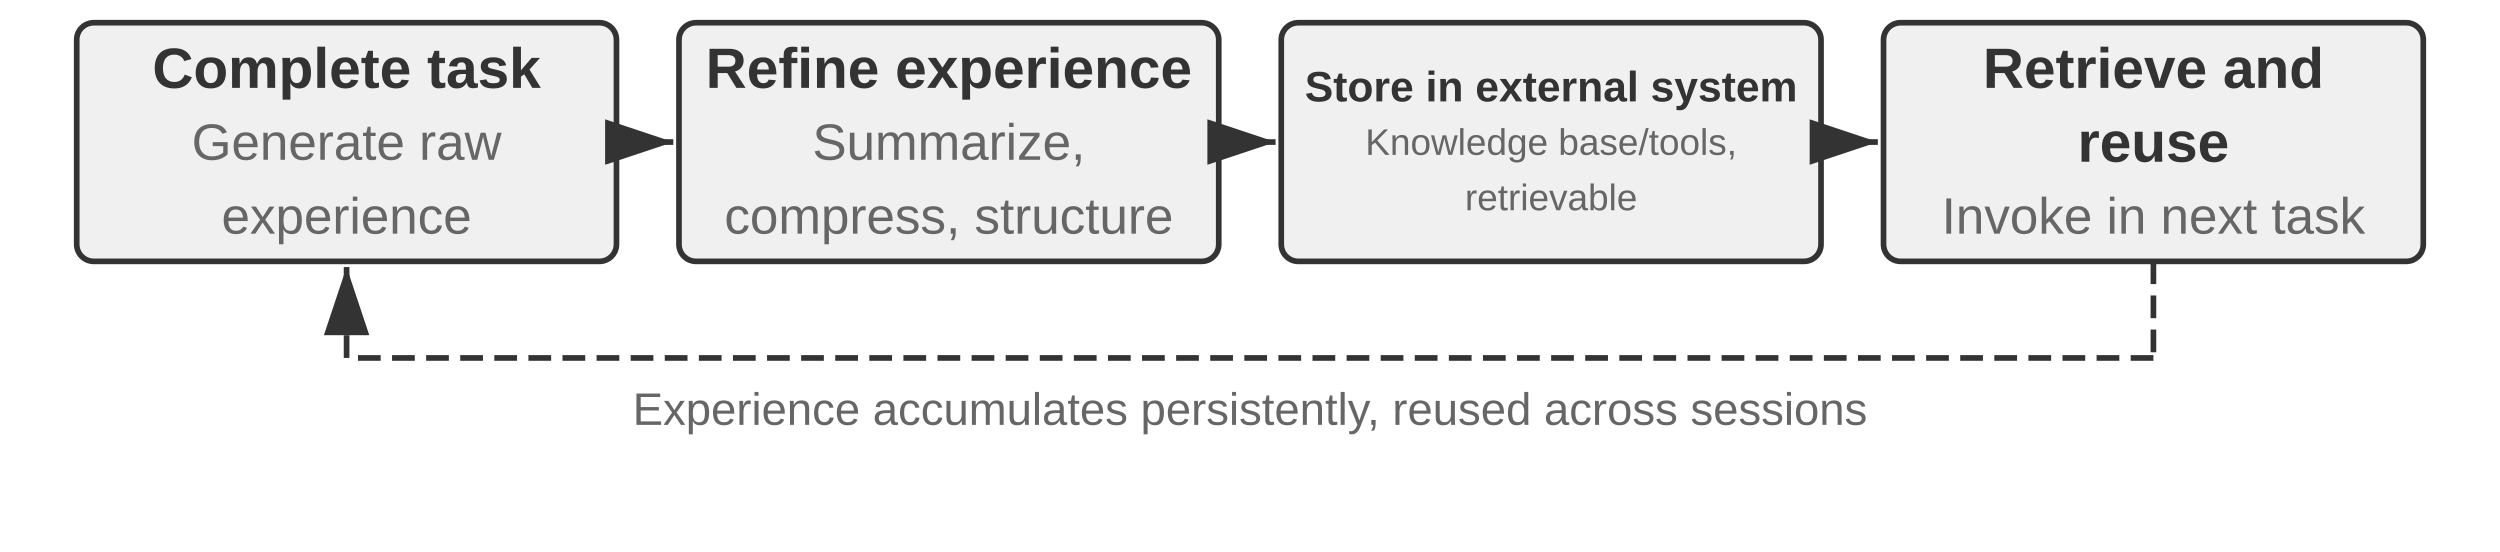
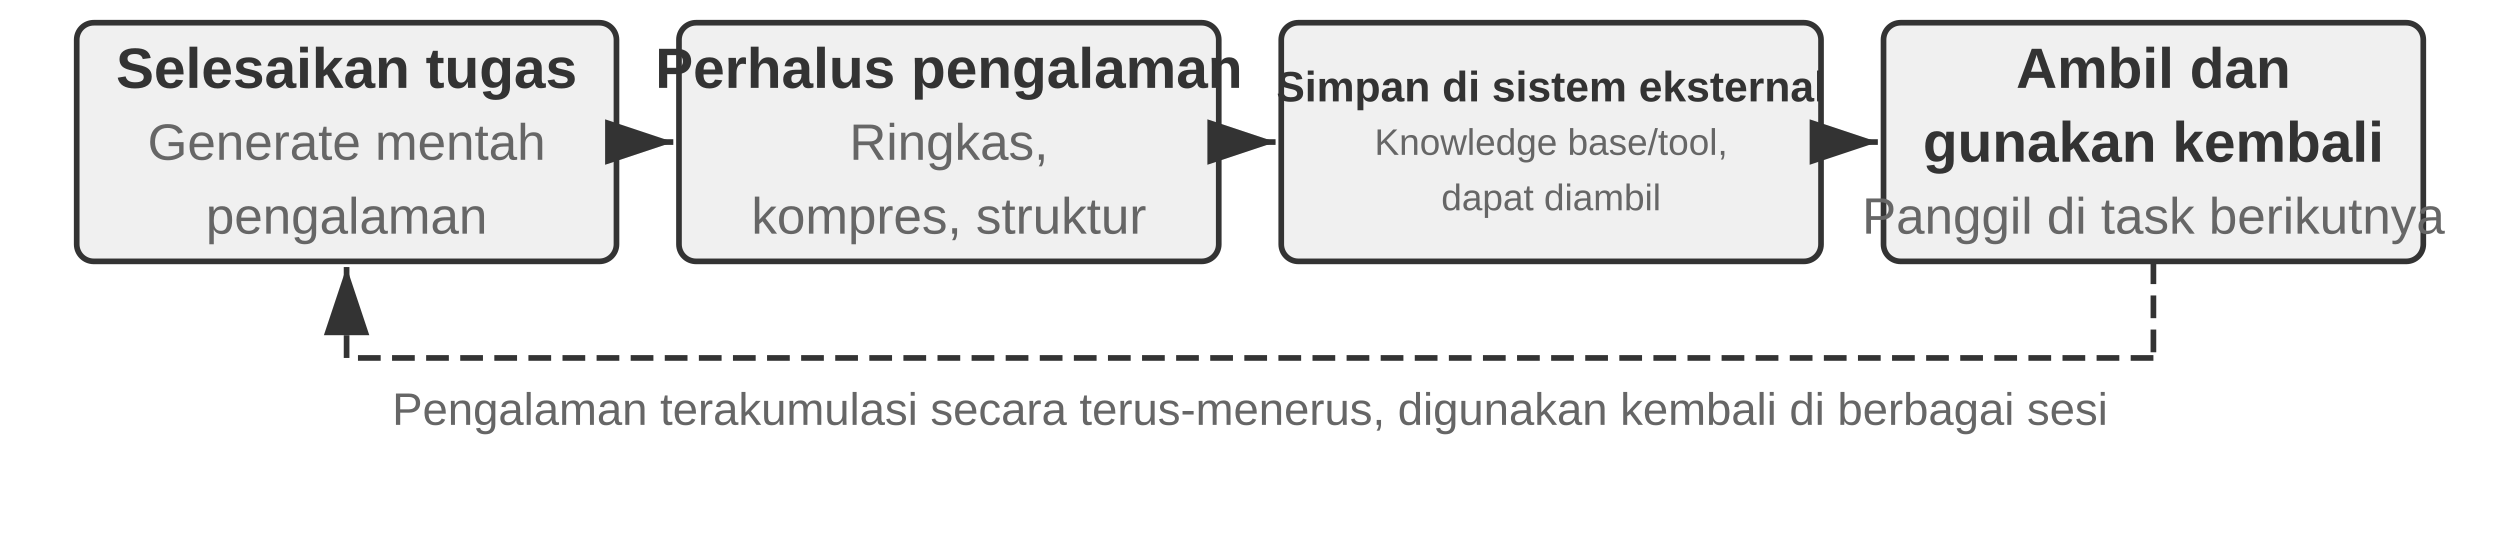
<svg xmlns="http://www.w3.org/2000/svg" viewBox="0 40 880 194" width="880" height="194" style="background:#ffffff">
  <defs>
    <marker id="ah" markerWidth="12" markerHeight="8" refX="12" refY="4" orient="auto">
      <polygon points="0 0, 12 4, 0 8" fill="#333333" />
    </marker>
    <marker id="ah-light" markerWidth="12" markerHeight="8" refX="12" refY="4" orient="auto">
      <polygon points="0 0, 12 4, 0 8" fill="#999999" />
    </marker>
  </defs>
  <rect x="27.0" y="48" width="190" height="84" rx="6" fill="#f0f0f0" stroke="#333333" stroke-width="2" />
-   <text x="122.0" y="64.0" font-family="Arial, 'Helvetica Neue', Helvetica, 'PingFang SC', 'Microsoft YaHei', sans-serif" font-size="20" fill="#333333" text-anchor="middle" dominant-baseline="central" font-weight="bold">Complete task</text>
-   <text x="122.0" y="90.0" font-family="Arial, 'Helvetica Neue', Helvetica, 'PingFang SC', 'Microsoft YaHei', sans-serif" font-size="18" fill="#666666" text-anchor="middle" dominant-baseline="central" font-weight="normal">Generate raw</text>
-   <text x="122.0" y="116.0" font-family="Arial, 'Helvetica Neue', Helvetica, 'PingFang SC', 'Microsoft YaHei', sans-serif" font-size="18" fill="#666666" text-anchor="middle" dominant-baseline="central" font-weight="normal">experience</text>
+   <text x="122.0" y="64.0" font-family="Arial, 'Helvetica Neue', Helvetica, 'PingFang SC', 'Microsoft YaHei', sans-serif" font-size="20" fill="#333333" text-anchor="middle" dominant-baseline="central" font-weight="bold">Selesaikan tugas</text>
+   <text x="122.0" y="90.0" font-family="Arial, 'Helvetica Neue', Helvetica, 'PingFang SC', 'Microsoft YaHei', sans-serif" font-size="18" fill="#666666" text-anchor="middle" dominant-baseline="central" font-weight="normal">Generate mentah</text>
+   <text x="122.0" y="116.0" font-family="Arial, 'Helvetica Neue', Helvetica, 'PingFang SC', 'Microsoft YaHei', sans-serif" font-size="18" fill="#666666" text-anchor="middle" dominant-baseline="central" font-weight="normal">pengalaman</text>
  <rect x="239.0" y="48" width="190" height="84" rx="6" fill="#f0f0f0" stroke="#333333" stroke-width="2" />
-   <text x="334.0" y="64.0" font-family="Arial, 'Helvetica Neue', Helvetica, 'PingFang SC', 'Microsoft YaHei', sans-serif" font-size="20" fill="#333333" text-anchor="middle" dominant-baseline="central" font-weight="bold">Refine experience</text>
-   <text x="334.0" y="90.0" font-family="Arial, 'Helvetica Neue', Helvetica, 'PingFang SC', 'Microsoft YaHei', sans-serif" font-size="18" fill="#666666" text-anchor="middle" dominant-baseline="central" font-weight="normal">Summarize,</text>
-   <text x="334.0" y="116.0" font-family="Arial, 'Helvetica Neue', Helvetica, 'PingFang SC', 'Microsoft YaHei', sans-serif" font-size="18" fill="#666666" text-anchor="middle" dominant-baseline="central" font-weight="normal">compress, structure</text>
+   <text x="334.0" y="64.0" font-family="Arial, 'Helvetica Neue', Helvetica, 'PingFang SC', 'Microsoft YaHei', sans-serif" font-size="20" fill="#333333" text-anchor="middle" dominant-baseline="central" font-weight="bold">Perhalus pengalaman</text>
+   <text x="334.0" y="90.0" font-family="Arial, 'Helvetica Neue', Helvetica, 'PingFang SC', 'Microsoft YaHei', sans-serif" font-size="18" fill="#666666" text-anchor="middle" dominant-baseline="central" font-weight="normal">Ringkas,</text>
+   <text x="334.0" y="116.0" font-family="Arial, 'Helvetica Neue', Helvetica, 'PingFang SC', 'Microsoft YaHei', sans-serif" font-size="18" fill="#666666" text-anchor="middle" dominant-baseline="central" font-weight="normal">kompres, struktur</text>
  <line x1="219.0" y1="90.0" x2="237.0" y2="90.0" stroke="#333333" stroke-width="2" marker-end="url(#ah)" />
  <rect x="451.0" y="48" width="190" height="84" rx="6" fill="#f0f0f0" stroke="#333333" stroke-width="2" />
-   <text x="546.0" y="70.5" font-family="Arial, 'Helvetica Neue', Helvetica, 'PingFang SC', 'Microsoft YaHei', sans-serif" font-size="15.0" fill="#333333" text-anchor="middle" dominant-baseline="central" font-weight="bold">Store in external system</text>
-   <text x="546.0" y="90.0" font-family="Arial, 'Helvetica Neue', Helvetica, 'PingFang SC', 'Microsoft YaHei', sans-serif" font-size="13.0" fill="#666666" text-anchor="middle" dominant-baseline="central" font-weight="normal">Knowledge base/tools,</text>
-   <text x="546.0" y="109.5" font-family="Arial, 'Helvetica Neue', Helvetica, 'PingFang SC', 'Microsoft YaHei', sans-serif" font-size="13.0" fill="#666666" text-anchor="middle" dominant-baseline="central" font-weight="normal">retrievable</text>
+   <text x="546.0" y="70.5" font-family="Arial, 'Helvetica Neue', Helvetica, 'PingFang SC', 'Microsoft YaHei', sans-serif" font-size="15.0" fill="#333333" text-anchor="middle" dominant-baseline="central" font-weight="bold">Simpan di sistem eksternal</text>
+   <text x="546.0" y="90.0" font-family="Arial, 'Helvetica Neue', Helvetica, 'PingFang SC', 'Microsoft YaHei', sans-serif" font-size="13.0" fill="#666666" text-anchor="middle" dominant-baseline="central" font-weight="normal">Knowledge base/tool,</text>
+   <text x="546.0" y="109.5" font-family="Arial, 'Helvetica Neue', Helvetica, 'PingFang SC', 'Microsoft YaHei', sans-serif" font-size="13.0" fill="#666666" text-anchor="middle" dominant-baseline="central" font-weight="normal">dapat diambil</text>
  <line x1="431.0" y1="90.0" x2="449.0" y2="90.0" stroke="#333333" stroke-width="2" marker-end="url(#ah)" />
  <rect x="663.0" y="48" width="190" height="84" rx="6" fill="#f0f0f0" stroke="#333333" stroke-width="2" />
-   <text x="758.0" y="64.0" font-family="Arial, 'Helvetica Neue', Helvetica, 'PingFang SC', 'Microsoft YaHei', sans-serif" font-size="20" fill="#333333" text-anchor="middle" dominant-baseline="central" font-weight="bold">Retrieve and</text>
-   <text x="758.0" y="90.0" font-family="Arial, 'Helvetica Neue', Helvetica, 'PingFang SC', 'Microsoft YaHei', sans-serif" font-size="20" fill="#333333" text-anchor="middle" dominant-baseline="central" font-weight="bold">reuse</text>
-   <text x="758.0" y="116.0" font-family="Arial, 'Helvetica Neue', Helvetica, 'PingFang SC', 'Microsoft YaHei', sans-serif" font-size="18" fill="#666666" text-anchor="middle" dominant-baseline="central" font-weight="normal">Invoke in next task</text>
+   <text x="758.0" y="64.0" font-family="Arial, 'Helvetica Neue', Helvetica, 'PingFang SC', 'Microsoft YaHei', sans-serif" font-size="20" fill="#333333" text-anchor="middle" dominant-baseline="central" font-weight="bold">Ambil dan</text>
+   <text x="758.0" y="90.0" font-family="Arial, 'Helvetica Neue', Helvetica, 'PingFang SC', 'Microsoft YaHei', sans-serif" font-size="20" fill="#333333" text-anchor="middle" dominant-baseline="central" font-weight="bold">gunakan kembali</text>
+   <text x="758.0" y="116.0" font-family="Arial, 'Helvetica Neue', Helvetica, 'PingFang SC', 'Microsoft YaHei', sans-serif" font-size="18" fill="#666666" text-anchor="middle" dominant-baseline="central" font-weight="normal">Panggil di task berikutnya</text>
  <line x1="643.0" y1="90.0" x2="661.0" y2="90.0" stroke="#333333" stroke-width="2" marker-end="url(#ah)" />
  <line x1="758.0" y1="132" x2="758.0" y2="166" stroke="#333333" stroke-width="2" stroke-dasharray="8,4" />
  <line x1="758.0" y1="166" x2="122.0" y2="166" stroke="#333333" stroke-width="2" stroke-dasharray="8,4" />
  <line x1="122.0" y1="166" x2="122.0" y2="134" stroke="#333333" stroke-width="2" stroke-dasharray="8,4" marker-end="url(#ah)" />
-   <text x="440.0" y="184" font-family="Arial, 'Helvetica Neue', Helvetica, 'PingFang SC', 'Microsoft YaHei', sans-serif" font-size="16" fill="#666666" text-anchor="middle" dominant-baseline="central" font-weight="normal">Experience accumulates persistently, reused across sessions</text>
+   <text x="440.0" y="184" font-family="Arial, 'Helvetica Neue', Helvetica, 'PingFang SC', 'Microsoft YaHei', sans-serif" font-size="16" fill="#666666" text-anchor="middle" dominant-baseline="central" font-weight="normal">Pengalaman terakumulasi secara terus-menerus, digunakan kembali di berbagai sesi</text>
</svg>
